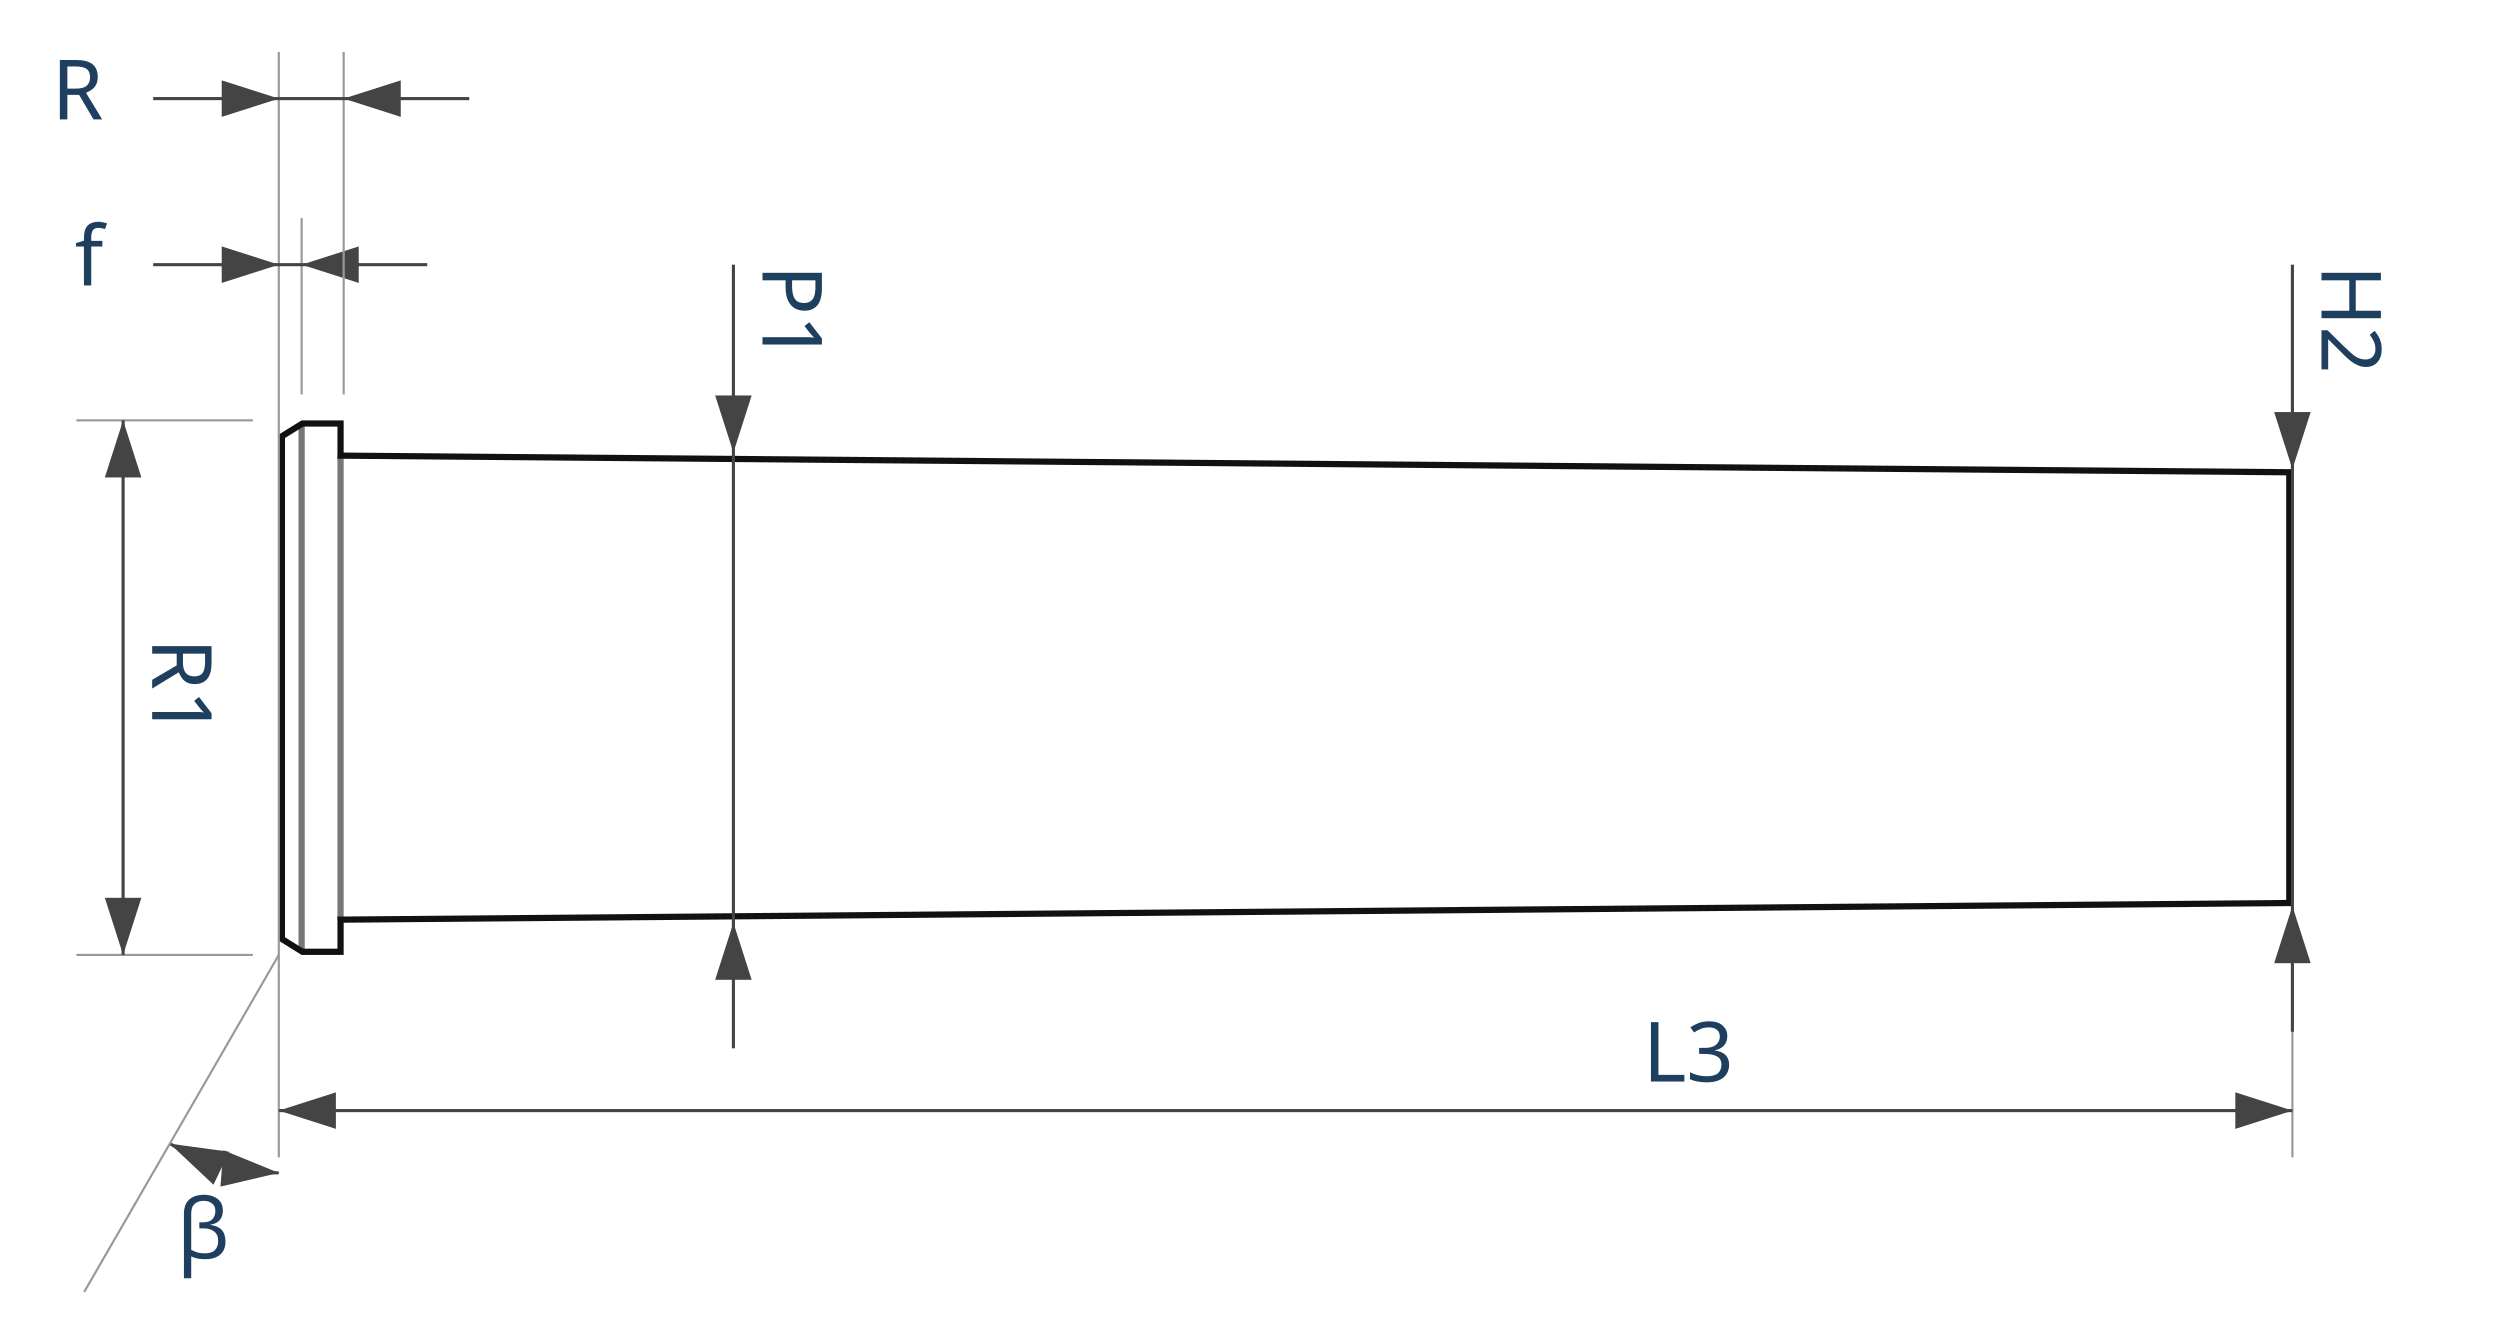
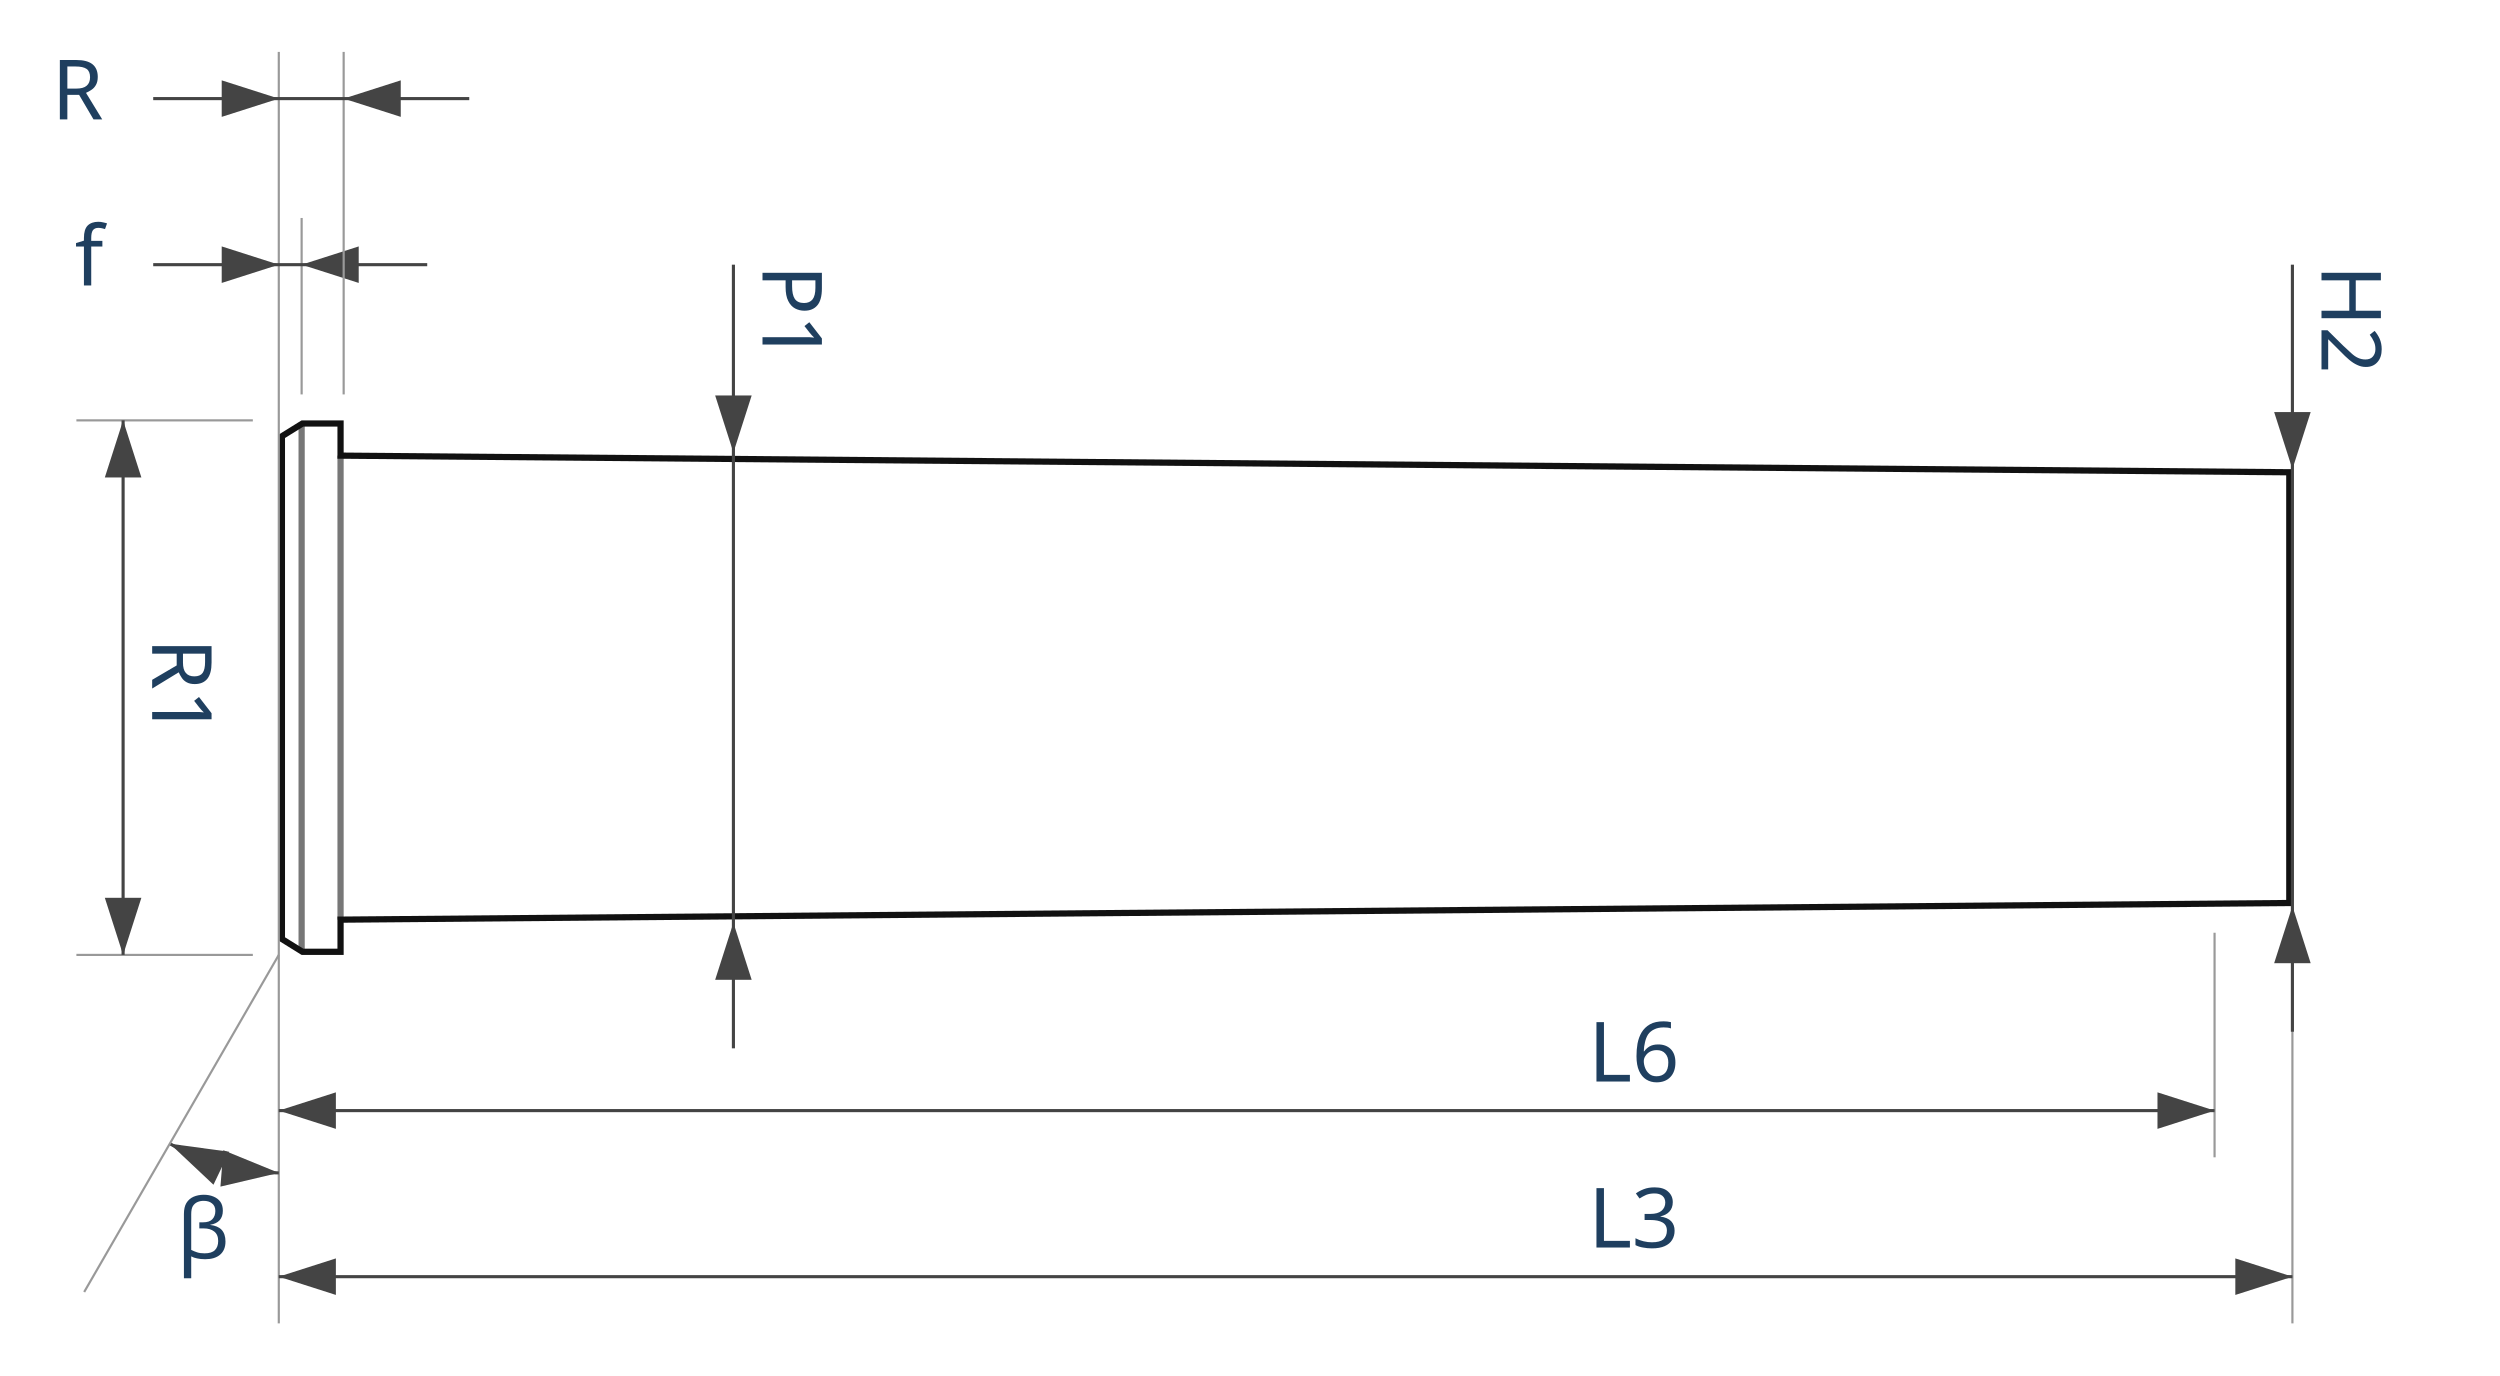
- <svg xmlns="http://www.w3.org/2000/svg" width="192.688" height="103.581" viewBox="0 0 192.688 103.581">
+ <svg xmlns="http://www.w3.org/2000/svg" width="192.688" height="106" viewBox="0 0 192.688 106">
  <defs>
    <clipPath id="contour-7_62_nagant">
      <path d="M21.488,72.584 L23.248,73.6 L26.488,73.6 L26.488,71.12 L176.688,69.84 L176.688,36.16 L26.488,34.88 L26.488,32.4 L23.248,32.4 L21.488,33.416 Z" />
    </clipPath>
  </defs>
  <g clip-path="url(#contour-7_62_nagant)">
    <line x1="23.248" y1="32.68" x2="23.248" y2="73.32" stroke="#777" stroke-width="0.48" />
    <line x1="26.248" y1="35.118" x2="26.248" y2="70.882" stroke="#777" stroke-width="0.48" />
  </g>
  <g clip-path="url(#contour-7_62_nagant)">
    <path d="M21.728,72.376 L23.312,73.36 L26.248,73.36 L26.248,70.882 L176.448,69.6 L176.448,36.4 L26.248,35.118 L26.248,32.64 L23.312,32.64 L21.728,33.624 Z" fill="none" stroke="#111" stroke-width="0.48" />
  </g>
-   <line x1="21.488" y1="4.000" x2="21.488" y2="89.200" stroke="#999" stroke-width="0.168" />
-   <line x1="176.688" y1="71.840" x2="176.688" y2="89.200" stroke="#999" stroke-width="0.168" />
-   <line x1="21.488" y1="85.600" x2="176.688" y2="85.600" stroke="#444" stroke-width="0.24" />
+   <line x1="21.488" y1="4.000" x2="21.488" y2="102.000" stroke="#999" stroke-width="0.168" />
+   <line x1="170.688" y1="71.891" x2="170.688" y2="89.200" stroke="#999" stroke-width="0.168" />
+   <line x1="21.488" y1="85.600" x2="170.688" y2="85.600" stroke="#444" stroke-width="0.24" />
  <path d="M21.488,85.600 L25.888,84.192 L25.888,87.008 Z" fill="#444" />
-   <path d="M176.688,85.600 L172.288,87.008 L172.288,84.192 Z" fill="#444" />
-   <text x="130.128" y="83.360" font-size="6.4" text-anchor="middle" fill="#1f3f5f" font-family="sans-serif">L3</text>
+   <path d="M170.688,85.600 L166.288,87.008 L166.288,84.192 Z" fill="#444" />
+   <text x="125.928" y="83.360" font-size="6.4" text-anchor="middle" fill="#1f3f5f" font-family="sans-serif">L6</text>
+   <line x1="176.688" y1="71.840" x2="176.688" y2="102.000" stroke="#999" stroke-width="0.168" />
+   <line x1="21.488" y1="98.400" x2="176.688" y2="98.400" stroke="#444" stroke-width="0.24" />
+   <path d="M21.488,98.400 L25.888,96.992 L25.888,99.808 Z" fill="#444" />
+   <path d="M176.688,98.400 L172.288,99.808 L172.288,96.992 Z" fill="#444" />
+   <text x="125.928" y="96.160" font-size="6.4" text-anchor="middle" fill="#1f3f5f" font-family="sans-serif">L3</text>
  <line x1="23.248" y1="30.400" x2="23.248" y2="16.800" stroke="#999" stroke-width="0.168" />
  <line x1="11.808" y1="20.400" x2="32.928" y2="20.400" stroke="#444" stroke-width="0.24" />
  <path d="M21.488,20.400 L17.088,21.808 L17.088,18.992 Z" fill="#444" />
  <path d="M23.248,20.400 L27.648,18.992 L27.648,21.808 Z" fill="#444" />
  <text x="7.968" y="22.000" font-size="6.4" text-anchor="end" fill="#1f3f5f" font-family="sans-serif">f</text>
  <line x1="26.488" y1="30.400" x2="26.488" y2="4.000" stroke="#999" stroke-width="0.168" />
  <line x1="11.808" y1="7.600" x2="36.168" y2="7.600" stroke="#444" stroke-width="0.24" />
  <path d="M21.488,7.600 L17.088,9.008 L17.088,6.192 Z" fill="#444" />
  <path d="M26.488,7.600 L30.888,6.192 L30.888,9.008 Z" fill="#444" />
  <text x="7.968" y="9.200" font-size="6.4" text-anchor="end" fill="#1f3f5f" font-family="sans-serif">R</text>
  <line x1="56.528" y1="20.400" x2="56.528" y2="80.800" stroke="#444" stroke-width="0.24" />
  <path d="M56.528,34.880 L55.120,30.480 L57.936,30.480 Z" fill="#444" />
  <path d="M56.528,71.120 L57.936,75.520 L55.120,75.520 Z" fill="#444" />
  <text x="58.768" y="20.400" font-size="6.4" text-anchor="start" fill="#1f3f5f" font-family="sans-serif" transform="rotate(90 58.768 20.400)">P1</text>
  <line x1="176.688" y1="20.400" x2="176.688" y2="79.520" stroke="#444" stroke-width="0.24" />
  <path d="M176.688,36.160 L175.280,31.760 L178.096,31.760 Z" fill="#444" />
  <path d="M176.688,69.840 L178.096,74.240 L175.280,74.240 Z" fill="#444" />
  <text x="178.928" y="20.400" font-size="6.4" text-anchor="start" fill="#1f3f5f" font-family="sans-serif" transform="rotate(90 178.928 20.400)">H2</text>
  <line x1="19.488" y1="32.400" x2="5.888" y2="32.400" stroke="#999" stroke-width="0.168" />
  <line x1="19.488" y1="73.600" x2="5.888" y2="73.600" stroke="#999" stroke-width="0.168" />
  <line x1="9.488" y1="32.400" x2="9.488" y2="73.600" stroke="#444" stroke-width="0.24" />
  <path d="M9.488,32.400 L10.896,36.800 L8.080,36.800 Z" fill="#444" />
  <path d="M9.488,73.600 L8.080,69.200 L10.896,69.200 Z" fill="#444" />
  <text x="11.728" y="53.000" font-size="6.4" text-anchor="middle" fill="#1f3f5f" font-family="sans-serif" transform="rotate(90 11.728 53.000)">R1</text>
  <path d="M21.488,90.400 A16.800,16.800 0 0 1 13.088,88.149" fill="none" stroke="#444" stroke-width="0.24" />
  <path d="M21.488,90.400 L16.991,91.458 L17.212,88.651 Z" fill="#444" />
  <path d="M13.088,88.149 L17.666,88.773 L16.453,91.314 Z" fill="#444" />
  <line x1="21.488" y1="73.600" x2="6.488" y2="99.581" stroke="#999" stroke-width="0.168" />
  <text x="15.649" y="96.991" font-size="6.4" text-anchor="middle" fill="#1f3f5f" font-family="sans-serif">β</text>
</svg>
